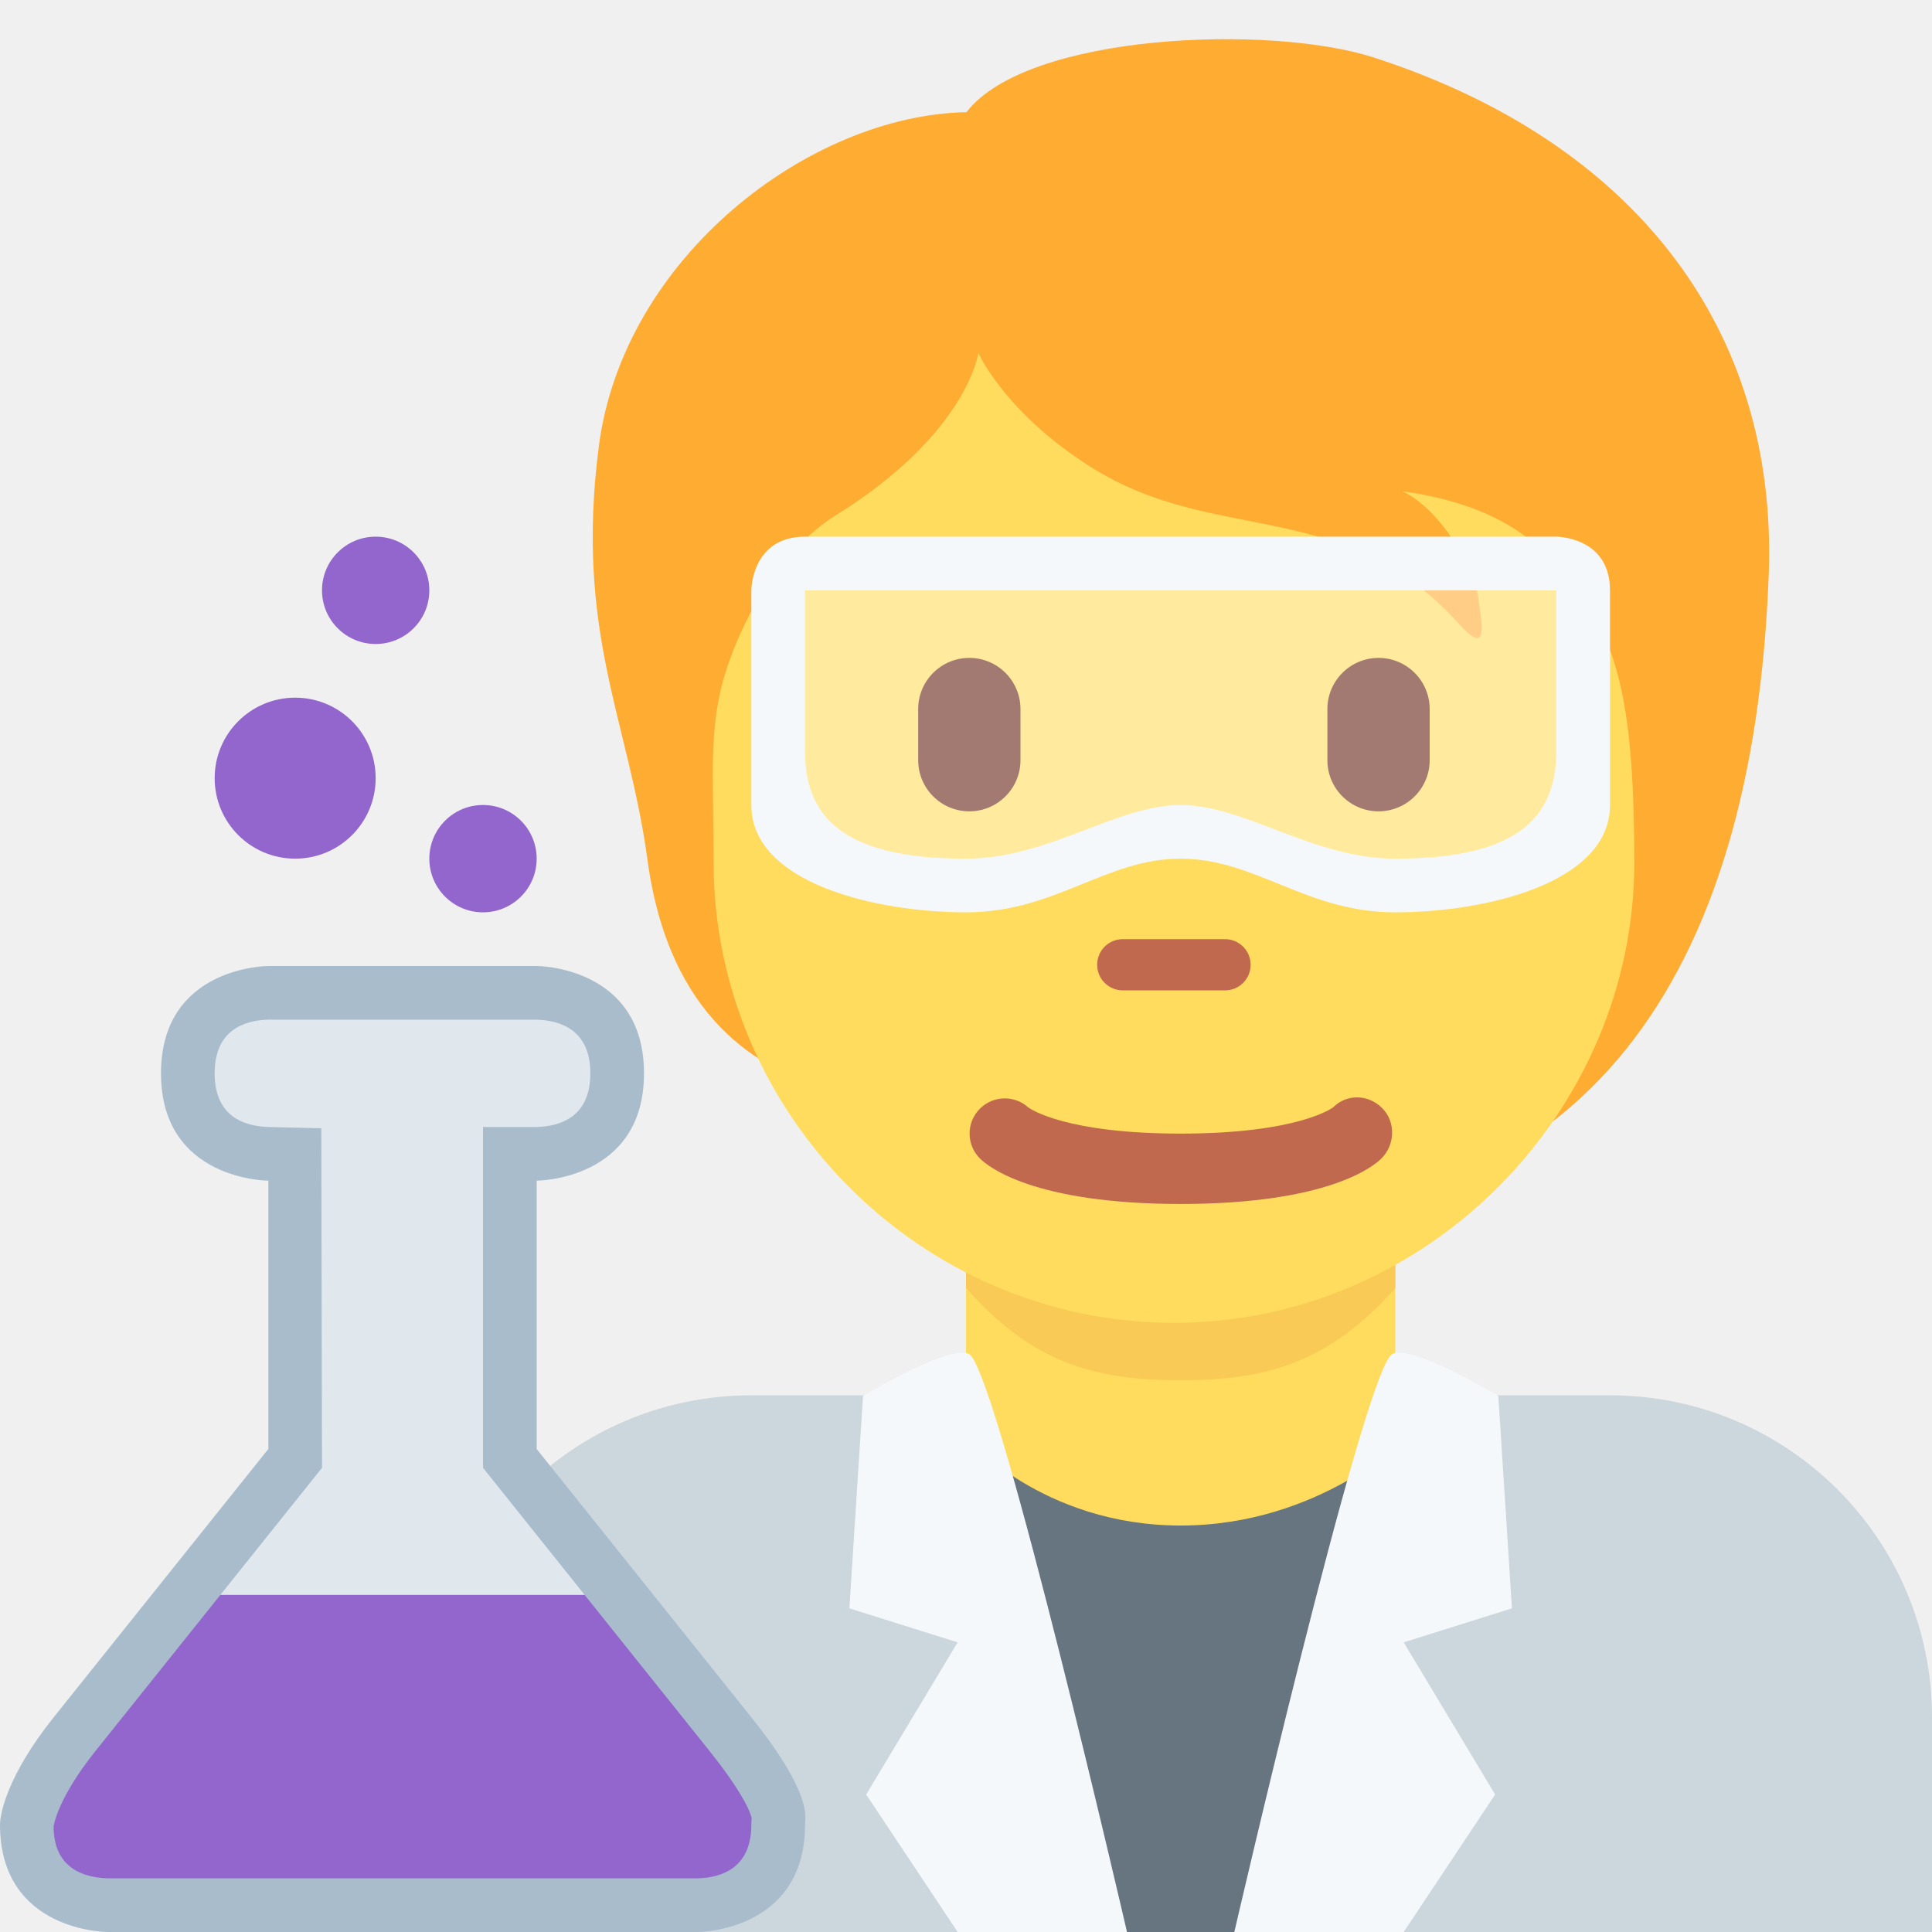
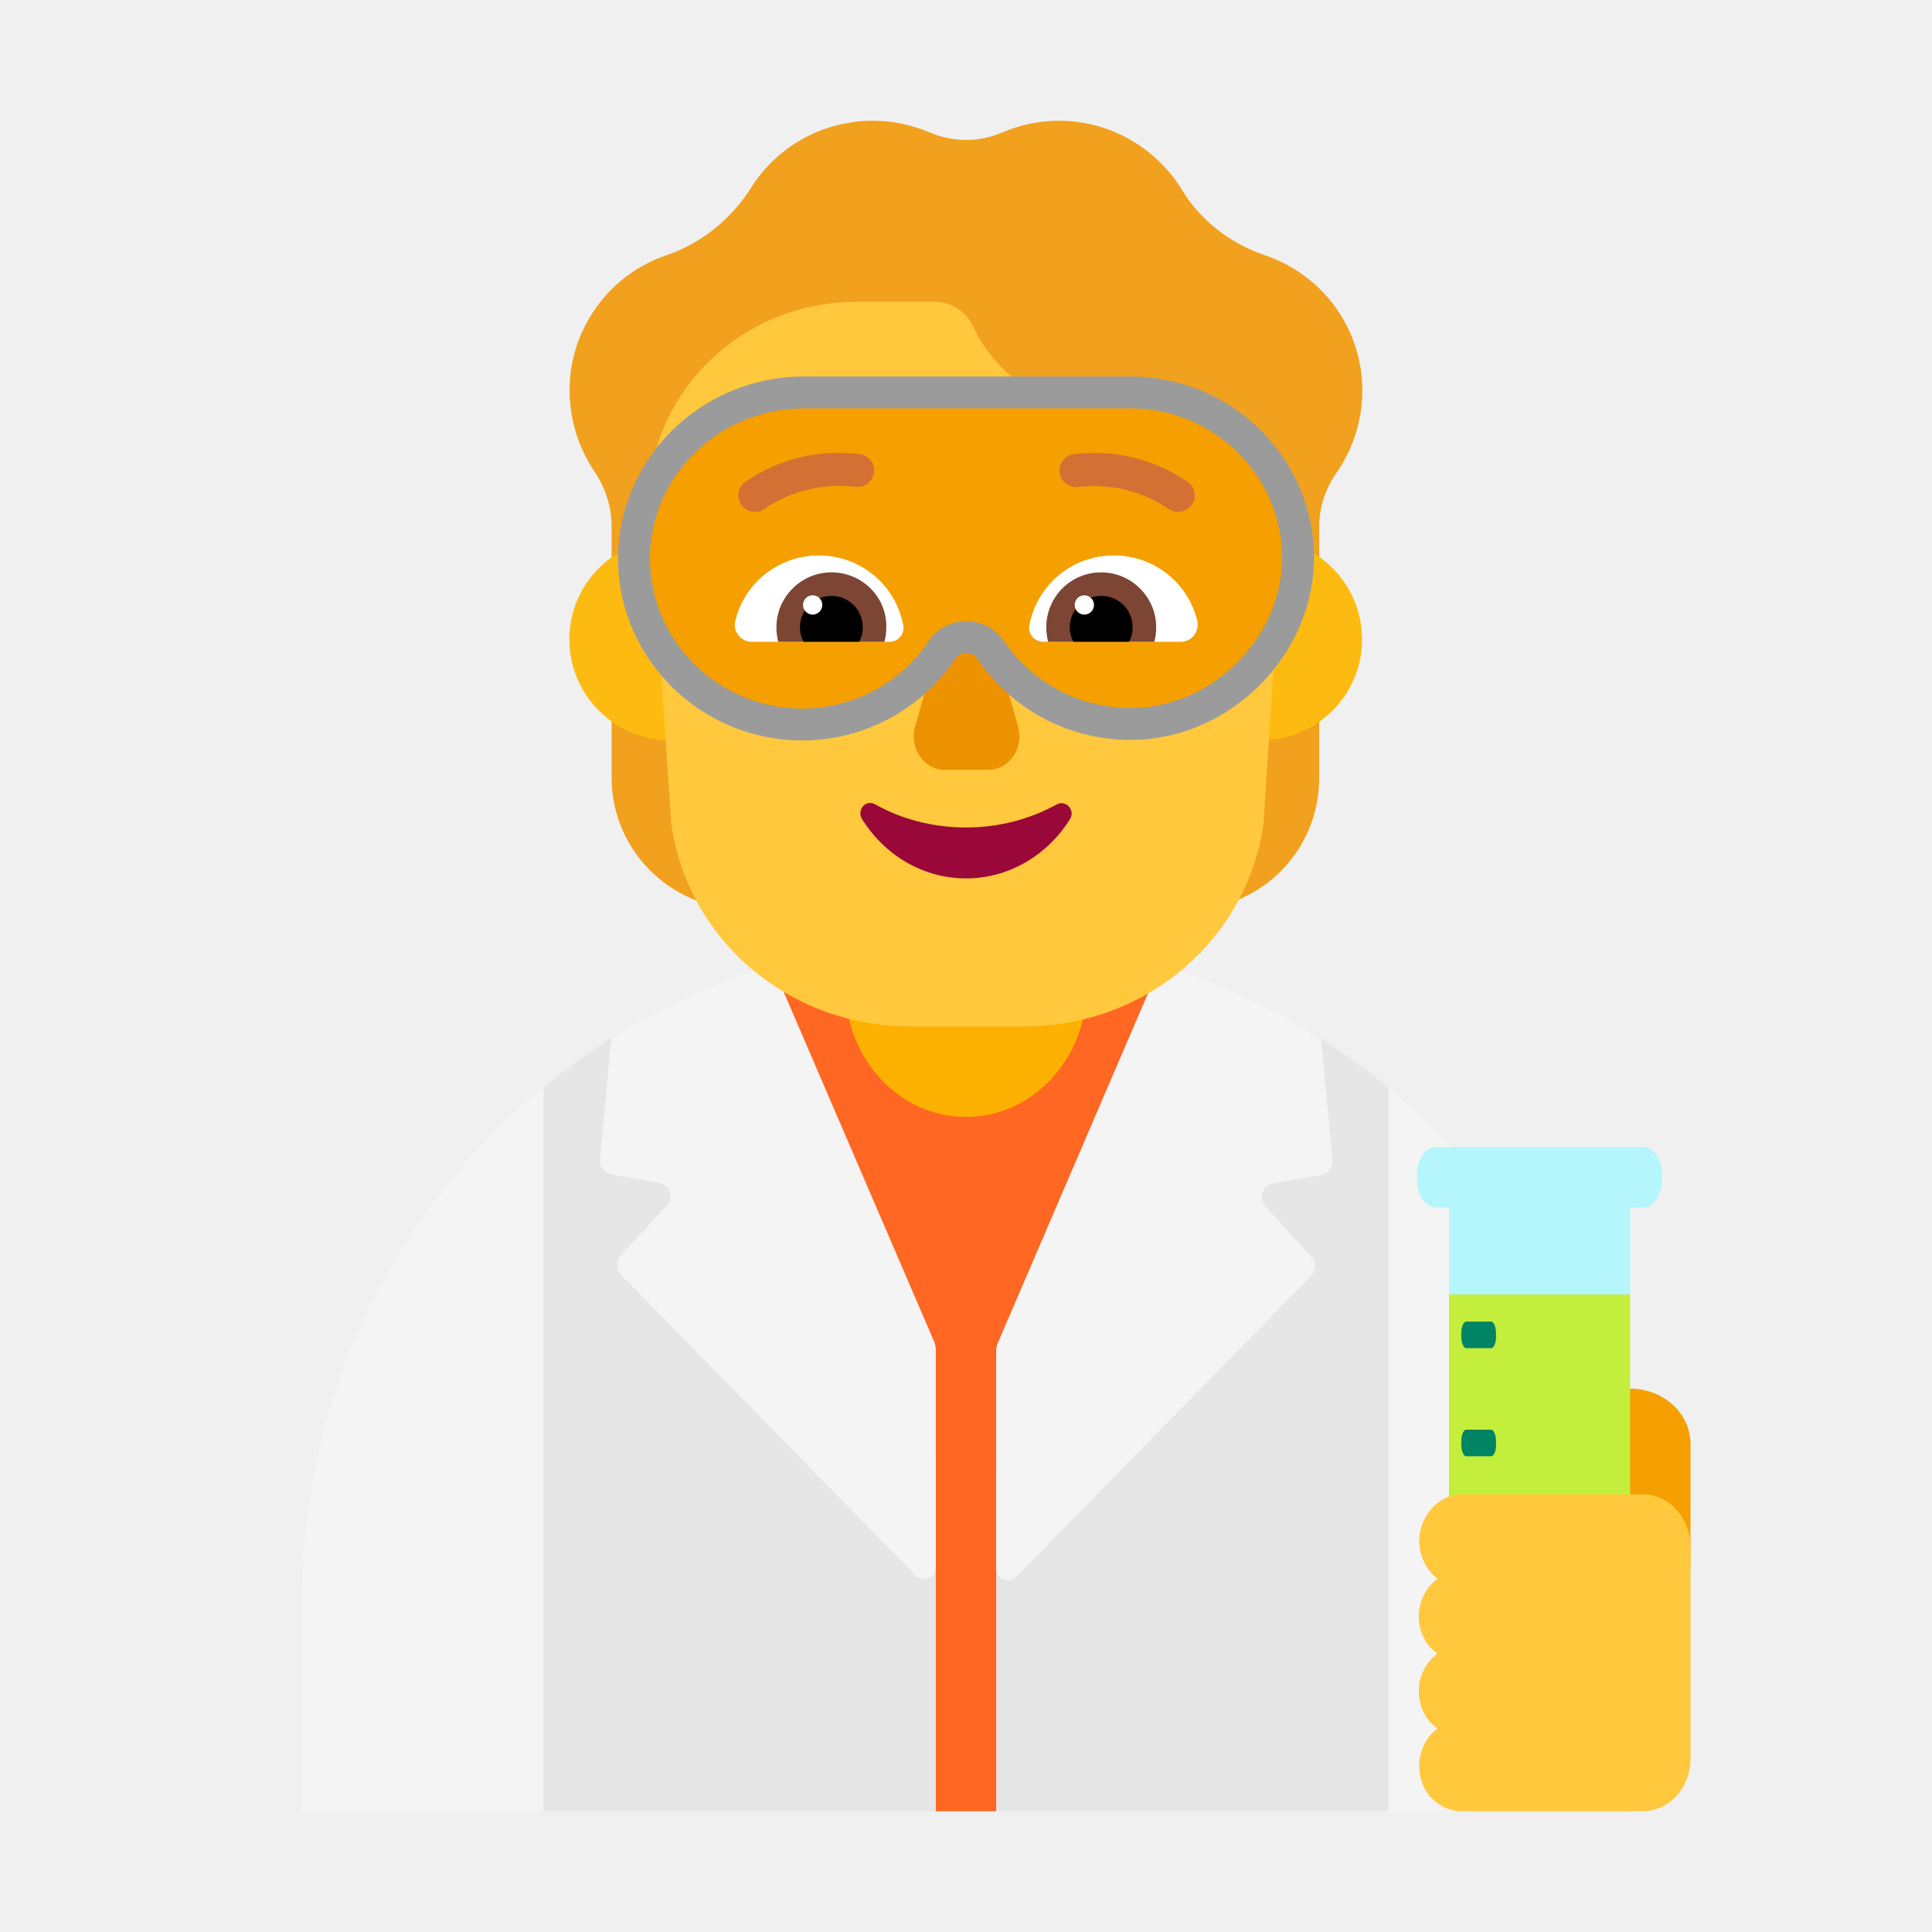
- <svg xmlns="http://www.w3.org/2000/svg" viewBox="0 0 36 36">
-   <path fill="#CCD6DD" d="M36 36v-4c0-3.314-2.686-6-6-6H14c-3.313 0-6 2.686-6 6v4h28z" />
-   <path fill="#FFDC5D" d="M18 27l4 4 4-4v-5h-8z" />
-   <path fill="#F9CA55" d="M18 24c1.216 1.374 2.355 1.719 3.996 1.719 1.639 0 2.787-.346 4.004-1.719v-4h-8v4z" />
-   <path fill="#FFAC33" d="M25.597 1.071C23.672.448 19.142.618 18.009 2.09c-2.944.057-6.398 2.718-6.851 6.228-.448 3.475.551 5.088.906 7.701.403 2.96 2.067 3.907 3.397 4.303 1.914 2.529 3.949 2.421 7.366 2.421 6.672 0 9.85-4.464 10.131-12.047.17-4.586-2.521-8.059-7.361-9.625z" />
-   <path fill="#FFDC5D" d="M29.413 11.021c-.646-.894-1.472-1.614-3.284-1.868.68.311 1.331 1.387 1.416 1.982.085.595.17 1.076-.368.481-2.155-2.382-4.502-1.444-6.827-2.899-1.625-1.017-2.12-2.141-2.12-2.141s-.198 1.5-2.661 3.029c-.714.443-1.566 1.43-2.038 2.888-.34 1.048-.234 1.982-.234 3.578 0 4.66 3.841 8.578 8.578 8.578s8.578-3.953 8.578-8.578c0-2.899-.304-4.031-1.04-5.05z" />
-   <path fill="#C1694F" d="M22.827 18.454h-1.906c-.263 0-.477-.213-.477-.477s.213-.477.477-.477h1.906c.263 0 .477.213.477.477s-.213.477-.477.477z" />
-   <path fill="#662113" d="M18.062 15.118c-.526 0-.953-.427-.953-.953v-.953c0-.526.427-.953.953-.953s.953.427.953.953v.953c0 .526-.427.953-.953.953zm7.625 0c-.526 0-.953-.427-.953-.953v-.953c0-.526.427-.953.953-.953s.953.427.953.953v.953c0 .526-.427.953-.953.953z" />
-   <path fill="#C1694F" d="M22 22.434c-2.754 0-3.6-.705-3.741-.848-.256-.256-.256-.671 0-.927.248-.248.646-.255.902-.023.052.037.721.487 2.839.487 2.2 0 2.836-.485 2.842-.49.256-.255.657-.243.913.015.256.256.242.683-.014.938-.141.143-.987.848-3.741.848" />
-   <path fill="#66757F" d="M19.059 36L18 26.781s1.41 1.645 4 1.645 4.219-1.645 4.219-1.645L24.996 36h-5.937z" />
-   <path fill="#F5F8FA" d="M18.081 25.25C18.647 25.816 21 36 21 36h-3.156l-1.704-2.562 1.704-2.835-2.017-.634.254-3.957s1.729-1.033 2-.762m7.838 0C25.353 25.816 23 36 23 36h3.156l1.704-2.562-1.704-2.835 2.017-.634-.254-3.957s-1.729-1.033-2-.762" />
-   <path opacity=".4" fill="#FFF" d="M14.753 10.75h14.5V16h-14.5z" />
-   <path fill="#F5F8FA" d="M29 10H15c-1 0-1 1-1 1v4c0 1.461 2.333 2 4 2s2.599-1 4-1 2.333 1 4 1 4-.539 4-2v-4c0-1-1-1-1-1zm0 4c0 1.325-.852 2-3 2-1.539 0-2.804-1-4-1s-2.461 1-4 1c-2.148 0-3-.675-3-2v-3h14v3z" />
-   <circle fill="#9266CC" cx="7" cy="11" r="1" />
-   <circle fill="#9266CC" cx="9" cy="16" r="1" />
-   <circle fill="#9266CC" cx="5.5" cy="14.5" r="1.5" />
-   <path fill="#A8BCCC" d="M10 18H5s-2 0-2 2 2 2 2 2v5l-4 5c-.883 1.104-1 1.821-1 2 0 2 2 2 2 2h11s2 0 2-2c0-.134.153-.559-1-2l-4-5v-5s2 0 2-2-2-2-2-2z" />
-   <path fill="#E1E8ED" d="M9 27.351V21h1c.449-.012 1-.194 1-1 0-.803-.547-.987-1.008-1H5c-.45.012-1 .194-1 1s.55.988 1.012 1l.975.024L6 27.351l-1.894 2.368 3.394 3.5 3.394-3.5L9 27.351z" />
-   <path fill="#9266CC" d="M.999 34.034c.001.772.551.954 1.013.966H13c.449-.012 1-.194 1-1v-.041l.006-.082c0-.003-.055-.337-.787-1.252l-2.325-2.906H4.106l-2.325 2.906c-.719.899-.782 1.404-.782 1.409z" />
+ <svg xmlns="http://www.w3.org/2000/svg" width="32" height="32" viewBox="0 0 32 32" fill="none">
+   <path d="M9 18.011C9.382 17.696 9.786 17.406 10.209 17.143L16 17L21.72 17.105C22.169 17.379 22.596 17.684 23 18.018L24 24L23 30H9L8 24L9 18.011Z" fill="#E6E6E6" />
+   <path d="M16.5 24.33V30H15.5V24.2L11.5 17.5L12.846 15.958L16 15.5L19.147 15.958L20.5 17.5L16.5 24.33Z" fill="#FF6723" />
+   <path d="M23 18.028C25.442 20.046 27 23.098 27 26.51V30H23V18.028Z" fill="#F4F4F4" />
+   <path d="M19.214 15.988C20.163 16.278 21.059 16.694 21.88 17.215L22.07 19.21C22.08 19.33 22 19.44 21.88 19.46L21.09 19.6C20.91 19.63 20.84 19.84 20.96 19.98L21.72 20.82C21.8 20.91 21.8 21.05 21.71 21.14L16.83 26.12C16.71 26.24 16.5 26.15 16.5 25.98V22.37C16.5 22.33 16.51 22.29 16.52 22.26L19.214 15.988Z" fill="#F4F4F4" />
+   <path d="M10.123 17.208C10.944 16.688 11.839 16.274 12.789 15.985L15.48 22.24L15.485 22.26C15.493 22.291 15.5 22.317 15.5 22.35V25.96C15.5 26.14 15.29 26.22 15.17 26.1L10.29 21.12C10.2 21.03 10.2 20.9 10.28 20.8L11.04 19.97C11.16 19.84 11.09 19.62 10.91 19.59L10.12 19.45C10 19.42 9.92 19.32 9.94 19.19L10.123 17.208Z" fill="#F4F4F4" />
+   <path d="M9 18.021V30H5V26.51C5 23.09 6.556 20.038 9 18.021Z" fill="#F4F4F4" />
+   <path d="M27 23C27.55 23 28 23.41 28 23.912V26H26V23.912C26.01 23.41 26.45 23 27 23Z" fill="#F59F00" />
+   <path d="M27.22 20H27V21.44L25.5 22.5L24 21.44V20H23.78C23.61 20 23.47 19.794 23.47 19.544V19.456C23.47 19.206 23.61 19 23.78 19H27.22C27.39 19 27.53 19.206 27.53 19.456V19.544C27.52 19.794 27.38 20 27.22 20Z" fill="#B4F6FC" />
+   <path d="M27 21.44H24V27.75H27V21.44Z" fill="#C3EF3C" />
+   <path d="M24.284 22.33H24.698C24.743 22.33 24.784 22.24 24.779 22.13V22.09C24.779 21.98 24.743 21.89 24.698 21.89H24.284C24.239 21.89 24.203 21.98 24.203 22.09V22.13C24.203 22.24 24.239 22.33 24.284 22.33Z" fill="#008463" />
+   <path d="M24.284 24.12H24.698C24.743 24.12 24.784 24.03 24.779 23.92V23.88C24.779 23.77 24.743 23.68 24.698 23.68H24.284C24.239 23.68 24.203 23.77 24.203 23.88V23.92C24.203 24.03 24.239 24.12 24.284 24.12Z" fill="#008463" />
+   <path d="M23.509 25.5C23.518 25.1 23.837 24.75 24.21 24.75H27.207C27.645 24.75 28 25.14 28 25.62V29.13C28 29.61 27.645 30 27.207 30H24.21C23.837 30 23.518 29.69 23.509 29.28C23.5 29.01 23.618 28.77 23.81 28.63C23.618 28.5 23.5 28.27 23.5 28.01C23.5 27.75 23.628 27.52 23.81 27.39C23.618 27.26 23.5 27.03 23.5 26.77C23.5 26.51 23.628 26.28 23.81 26.15C23.628 26.01 23.5 25.77 23.509 25.5Z" fill="#FFC83D" />
+   <path d="M16 18.5C14.893 18.5 14 17.536 14 16.341V13.659C14 12.464 14.893 11.5 16 11.5C17.107 11.5 18 12.464 18 13.659V16.341C18 17.536 17.107 18.5 16 18.5Z" fill="#FCB100" />
+   <path d="M22.25 5.29C21.95 4.77 21.48 4.41 20.96 4.23C20.39 4.04 19.89 3.66 19.58 3.15C19.16 2.46 18.4 2 17.54 2C17.21 2 16.89 2.07 16.61 2.19C16.22 2.36 15.78 2.36 15.39 2.19C15.1 2.07 14.79 2 14.46 2C13.61 2 12.86 2.44 12.44 3.11C12.11 3.63 11.62 4.03 11.03 4.23C10.48 4.42 10 4.81 9.71 5.36C9.28 6.16 9.37 7.12 9.86 7.83C10.03 8.09 10.13 8.4 10.13 8.71V12.88C10.13 13.81 10.72 14.63 11.6 14.94L13.49 15.59V8.17C13.64 8.03 13.76 7.86 13.87 7.67C14.04 7.38 14.14 7.06 14.17 6.75C14.26 6.76 14.36 6.77 14.45 6.77C15.04 6.77 15.58 6.56 15.99 6.2C16.41 6.55 16.94 6.77 17.53 6.77C17.63 6.77 17.72 6.76 17.81 6.75C17.85 7.07 17.94 7.38 18.11 7.67C18.22 7.86 18.35 8.02 18.49 8.17V15.6L20.38 14.95C21.26 14.65 21.85 13.82 21.85 12.89V8.72C21.85 8.41 21.95 8.1 22.13 7.84C22.65 7.1 22.72 6.11 22.25 5.29Z" fill="#F1A11E" />
+   <path d="M12.77 10.59C12.77 11.512 12.022 12.26 11.1 12.26C10.178 12.26 9.43 11.512 9.43 10.59C9.43 9.668 10.178 8.92 11.1 8.92C12.022 8.92 12.77 9.668 12.77 10.59Z" fill="#FDBB11" />
+   <path d="M22.56 10.59C22.56 11.512 21.812 12.26 20.89 12.26C19.968 12.26 19.22 11.512 19.22 10.59C19.22 9.668 19.968 8.92 20.89 8.92C21.812 8.92 22.56 9.668 22.56 10.59Z" fill="#FDBB11" />
+   <path d="M10.75 8.188C10.825 6.418 12.334 5 14.178 5H15.485C15.767 5 16.008 5.166 16.119 5.41C16.521 6.278 17.417 6.824 18.392 6.824H19.831C20.636 6.863 21.27 7.517 21.25 8.307L21.238 8.81L20.928 13.644C20.656 15.566 18.976 17 16.974 17H15.063C13.071 17 11.381 15.566 11.119 13.644L10.75 8.188Z" fill="#FFC83D" />
+   <path d="M15.654 10.29L15.158 12.028C15.055 12.384 15.299 12.75 15.645 12.75H16.374C16.72 12.75 16.964 12.384 16.861 12.028L16.365 10.29C16.262 9.903 15.766 9.903 15.654 10.29Z" fill="#ED9200" />
+   <path d="M16 13.706C15.45 13.706 14.93 13.567 14.492 13.321C14.339 13.236 14.186 13.417 14.278 13.567C14.645 14.154 15.277 14.549 16 14.549C16.724 14.549 17.356 14.154 17.723 13.567C17.815 13.417 17.652 13.246 17.509 13.321C17.061 13.567 16.551 13.706 16 13.706Z" fill="#990839" />
+   <path d="M18.724 6.5H13.316C11.781 6.5 10.51 7.717 10.5 9.245C10.5 10.763 11.75 12 13.286 12C14.251 12 15.105 11.507 15.603 10.763C15.797 10.482 16.213 10.482 16.407 10.763C16.925 11.527 17.809 12.02 18.816 11.99C20.259 11.94 21.479 10.703 21.5 9.275C21.52 7.757 20.27 6.5 18.724 6.5Z" fill="#F59F00" />
+   <path d="M12.18 10.28C12.33 9.66 12.89 9.2 13.56 9.2C14.26 9.2 14.83 9.69 14.96 10.35C14.99 10.5 14.88 10.63 14.73 10.63H12.45C12.27 10.63 12.13 10.45 12.18 10.28Z" fill="white" />
+   <path d="M19.83 10.28C19.68 9.66 19.12 9.2 18.45 9.2C17.75 9.2 17.18 9.69 17.05 10.35C17.02 10.5 17.13 10.63 17.28 10.63H19.56C19.74 10.63 19.87 10.46 19.83 10.28Z" fill="white" />
+   <path d="M12.86 10.39C12.86 9.89 13.27 9.48 13.77 9.48C14.28 9.48 14.69 9.89 14.68 10.39C14.68 10.47 14.67 10.55 14.65 10.63H12.89C12.87 10.55 12.86 10.47 12.86 10.39Z" fill="#7D4533" />
+   <path d="M19.15 10.39C19.15 9.89 18.74 9.48 18.24 9.48C17.73 9.48 17.33 9.89 17.33 10.39C17.33 10.47 17.34 10.55 17.36 10.63H19.12C19.14 10.55 19.15 10.47 19.15 10.39Z" fill="#7D4533" />
+   <path d="M13.77 9.87C14.06 9.87 14.29 10.1 14.29 10.39C14.29 10.48 14.27 10.56 14.23 10.63H13.31C13.27 10.56 13.25 10.48 13.25 10.39C13.25 10.1 13.48 9.87 13.77 9.87Z" fill="black" />
+   <path d="M18.24 9.87C17.95 9.87 17.72 10.1 17.72 10.39C17.72 10.48 17.74 10.56 17.78 10.63H18.7C18.74 10.56 18.76 10.48 18.76 10.39C18.76 10.1 18.53 9.87 18.24 9.87Z" fill="black" />
+   <path d="M13.62 10.02C13.62 10.108 13.548 10.18 13.46 10.18C13.372 10.18 13.3 10.108 13.3 10.02C13.3 9.931 13.372 9.86 13.46 9.86C13.548 9.86 13.62 9.931 13.62 10.02Z" fill="white" />
+   <path d="M18.12 10.02C18.12 10.108 18.048 10.18 17.96 10.18C17.872 10.18 17.8 10.108 17.8 10.02C17.8 9.931 17.872 9.86 17.96 9.86C18.048 9.86 18.12 9.931 18.12 10.02Z" fill="white" />
+   <path d="M12.345 8.427C12.392 8.46 12.447 8.478 12.504 8.478C12.566 8.477 12.626 8.456 12.674 8.418C13.116 8.124 13.648 7.999 14.174 8.063C14.21 8.067 14.246 8.064 14.281 8.055C14.315 8.045 14.347 8.029 14.375 8.006C14.403 7.984 14.427 7.956 14.444 7.924C14.461 7.893 14.471 7.858 14.474 7.823C14.482 7.751 14.461 7.68 14.416 7.624C14.371 7.568 14.307 7.531 14.235 7.523C13.566 7.436 12.889 7.602 12.335 7.988C12.29 8.023 12.258 8.071 12.241 8.126C12.225 8.18 12.226 8.239 12.245 8.293C12.264 8.347 12.299 8.394 12.345 8.427Z" fill="#D37034" />
+   <path d="M19.346 8.422C19.394 8.458 19.452 8.477 19.512 8.478C19.57 8.478 19.626 8.46 19.673 8.427C19.72 8.394 19.755 8.348 19.773 8.294C19.792 8.24 19.793 8.181 19.777 8.126C19.761 8.072 19.728 8.023 19.682 7.989C19.128 7.604 18.451 7.438 17.782 7.523C17.712 7.533 17.648 7.57 17.605 7.627C17.562 7.684 17.542 7.755 17.55 7.826C17.559 7.896 17.594 7.961 17.65 8.006C17.705 8.051 17.775 8.073 17.846 8.067C18.373 8.001 18.905 8.127 19.346 8.422Z" fill="#D37034" />
+   <path d="M10.236 9.243C10.248 7.564 11.642 6.236 13.316 6.236H18.724C20.414 6.236 21.786 7.61 21.764 9.279C21.741 10.849 20.407 12.198 18.825 12.254L18.824 12.254C17.724 12.287 16.756 11.748 16.189 10.912C16.101 10.784 15.91 10.784 15.822 10.912C15.276 11.725 14.342 12.264 13.286 12.264C11.608 12.264 10.236 10.912 10.236 9.245L10.236 9.243ZM10.764 9.246C10.764 10.615 11.894 11.736 13.286 11.736C14.16 11.736 14.933 11.29 15.384 10.617L15.386 10.614C15.684 10.18 16.326 10.18 16.624 10.614L16.625 10.615C17.095 11.307 17.895 11.754 18.807 11.726C20.112 11.681 21.218 10.556 21.236 9.272C21.254 7.903 20.126 6.764 18.724 6.764H13.316C11.92 6.764 10.773 7.869 10.764 9.246Z" fill="#9B9B9B" />
</svg>
